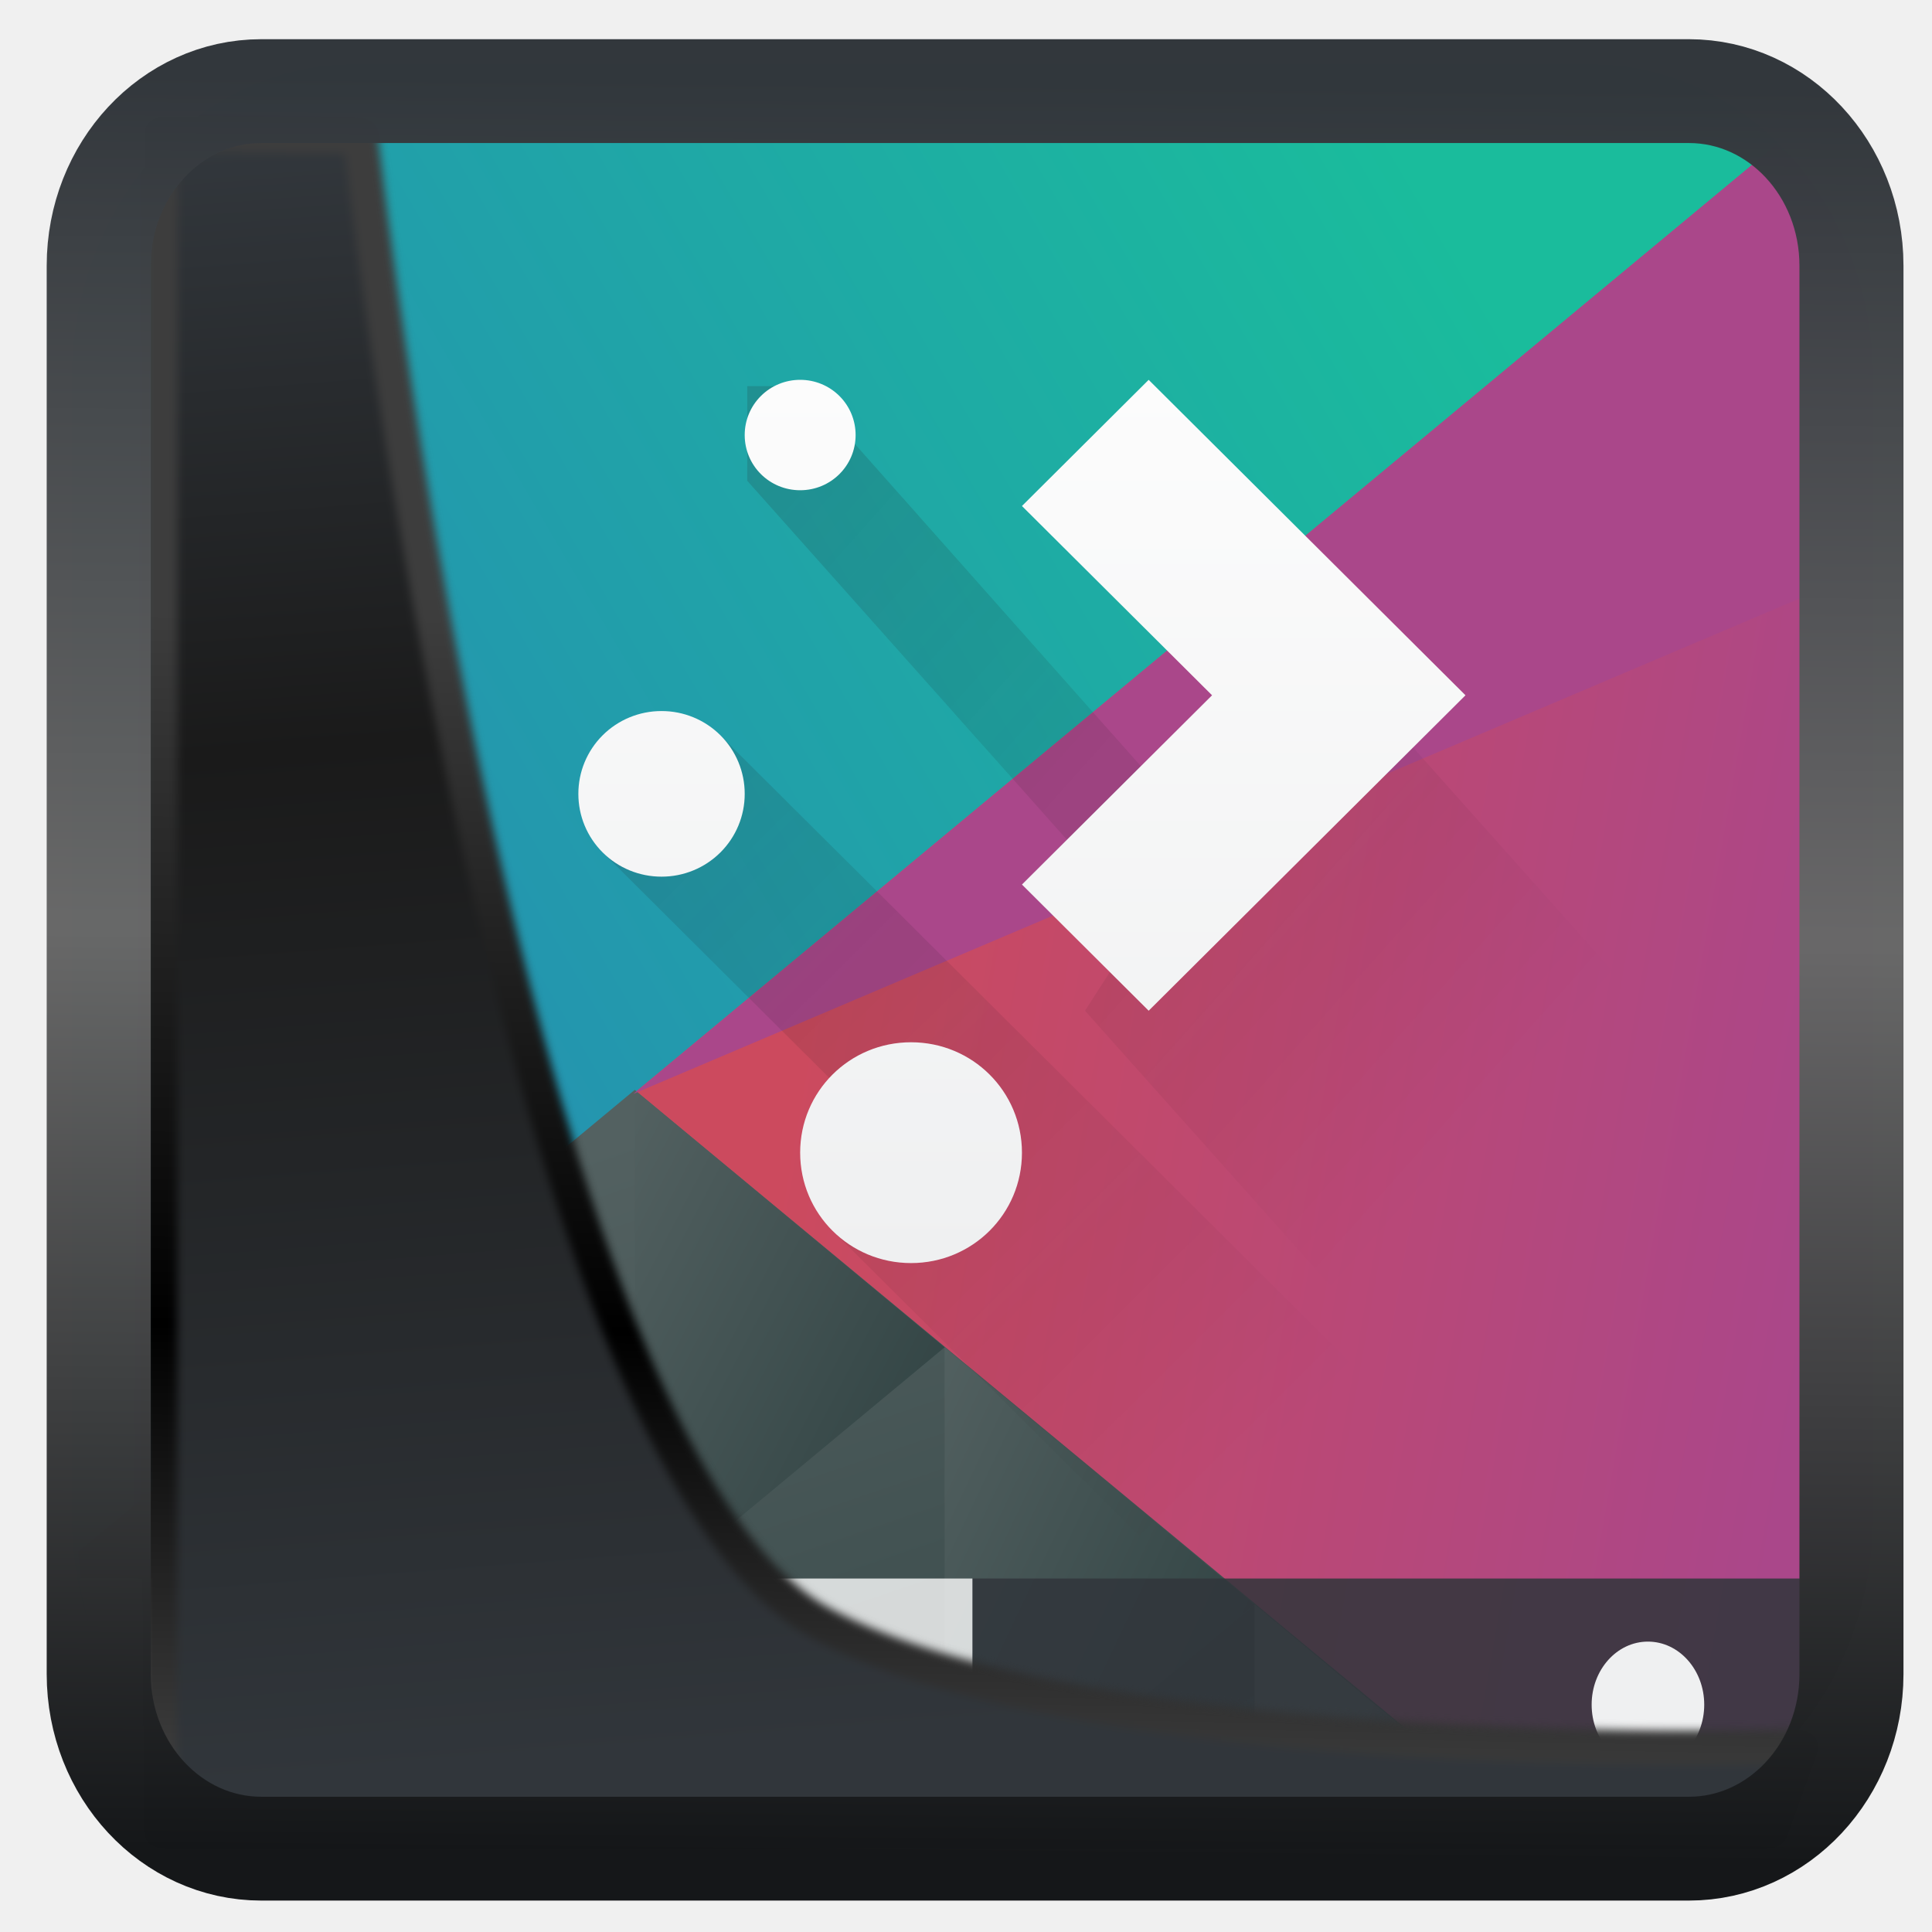
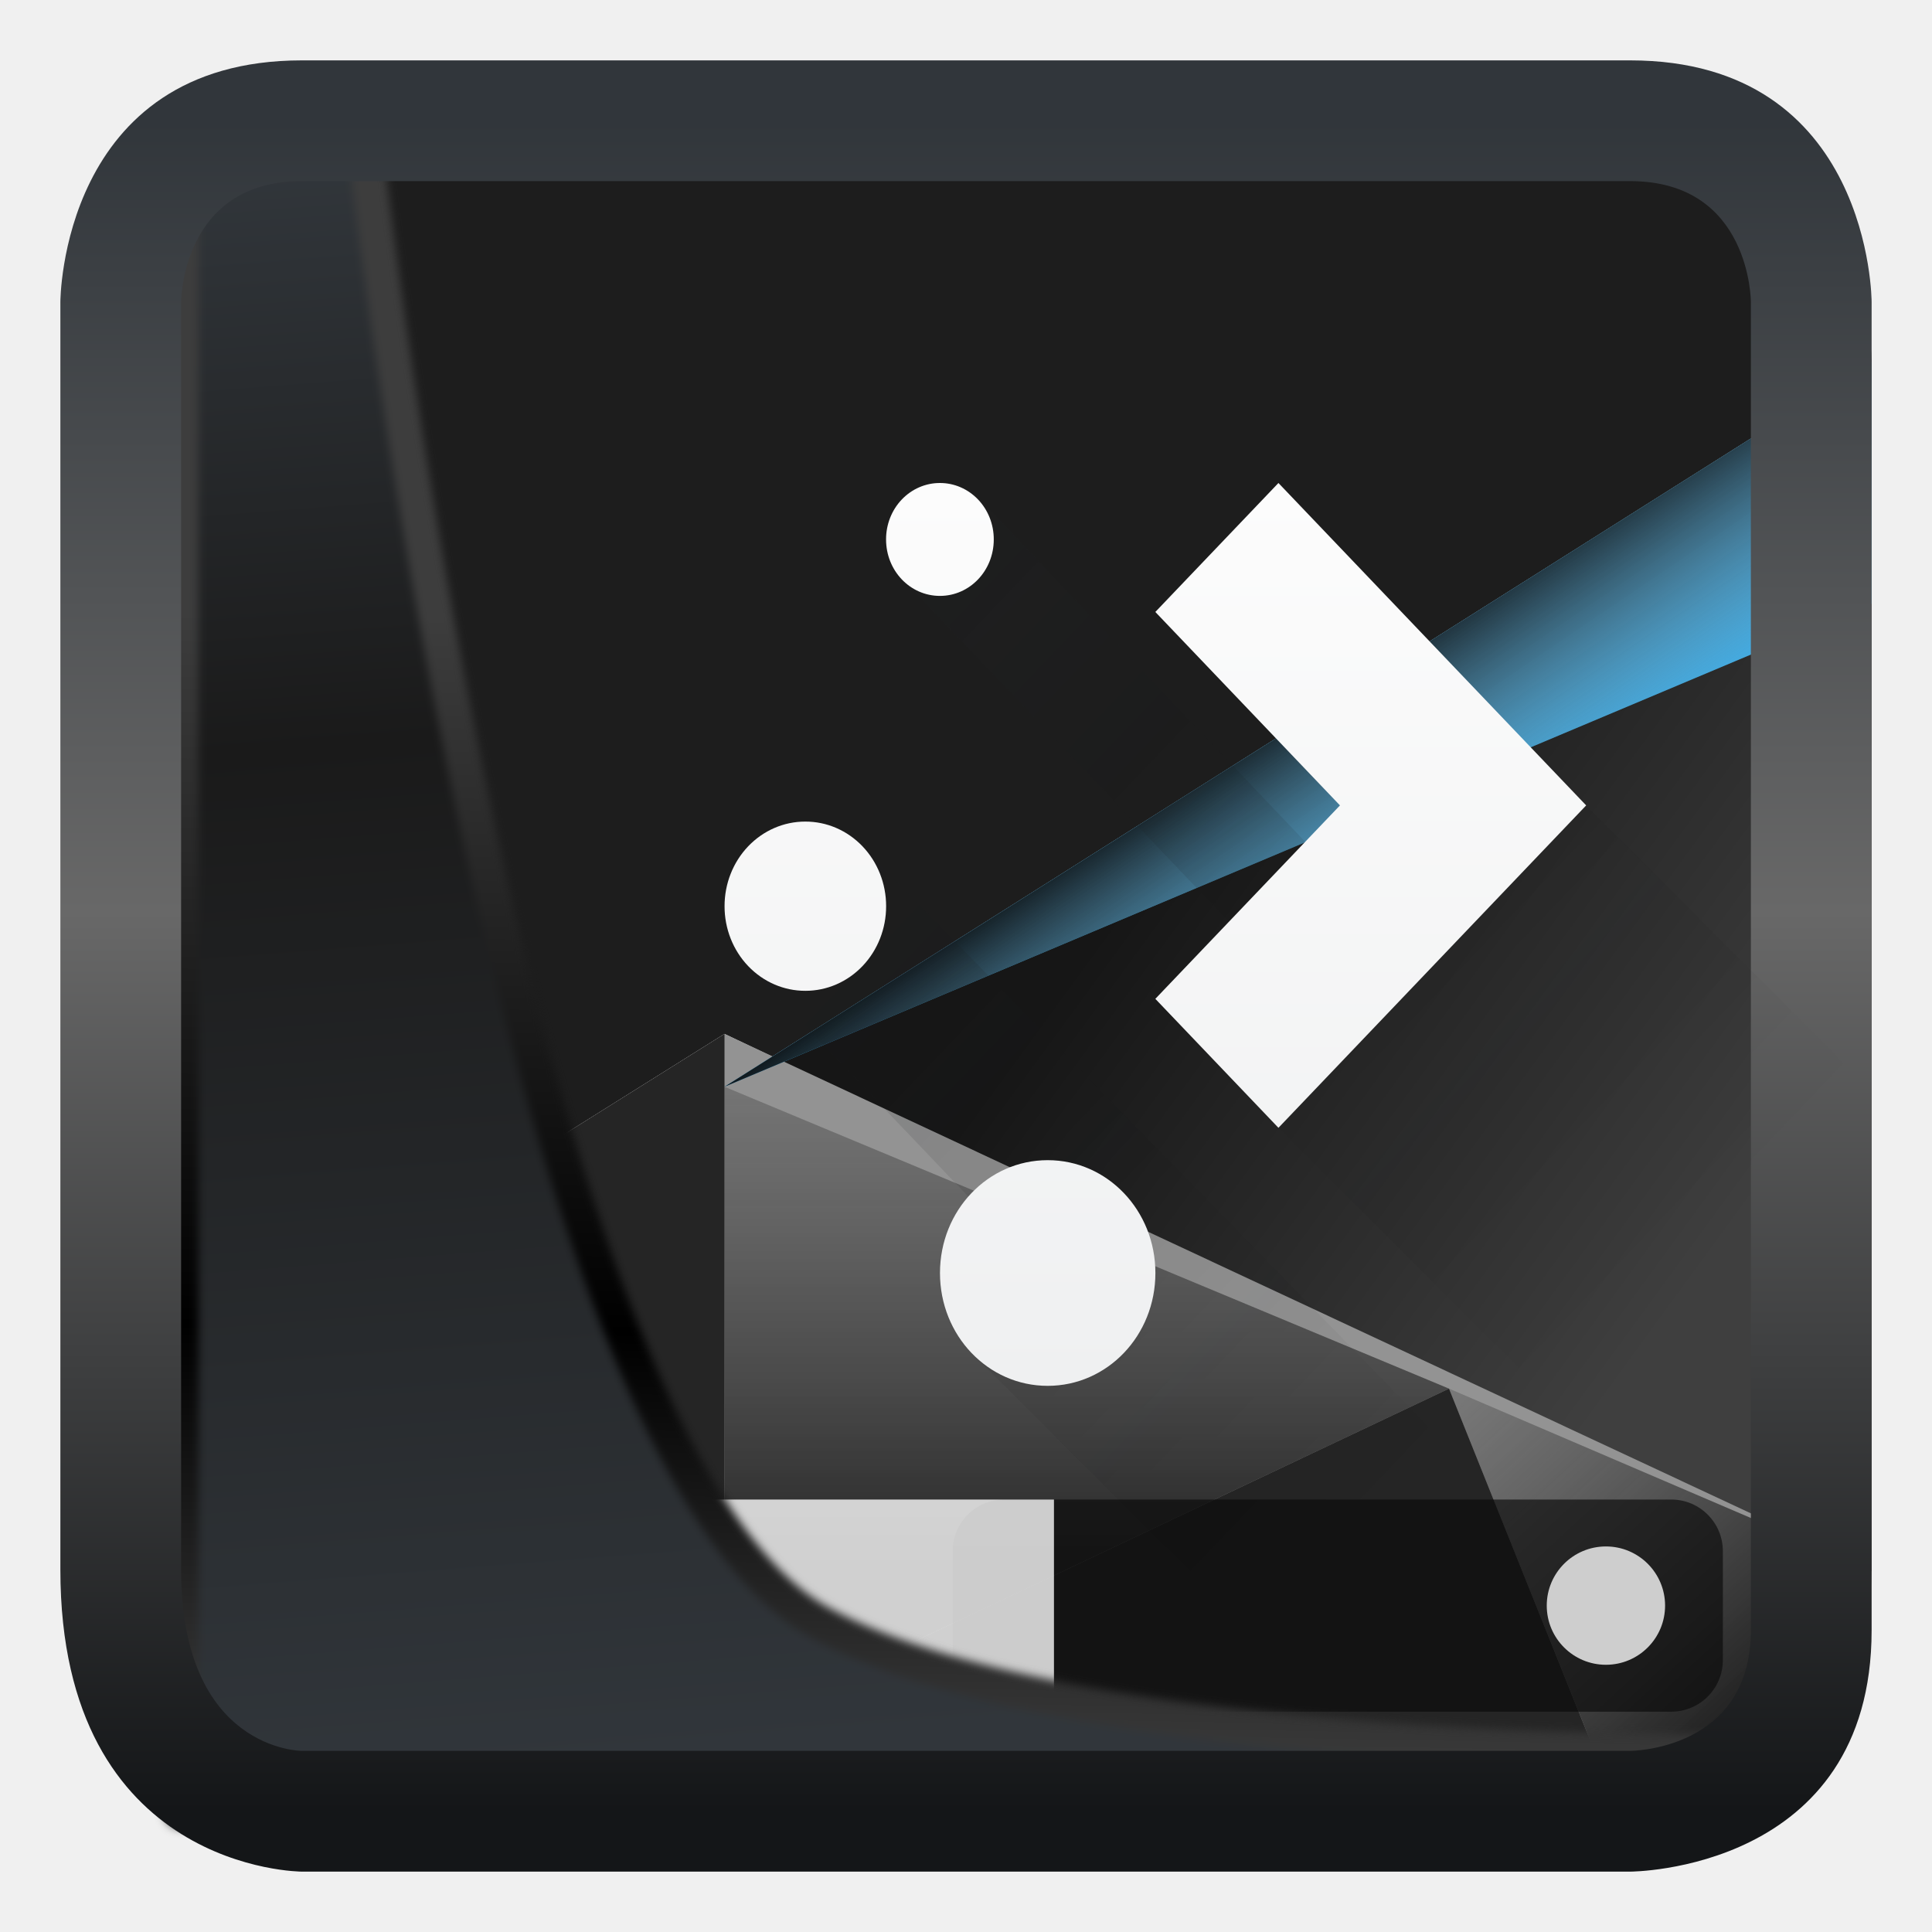
<svg xmlns="http://www.w3.org/2000/svg" xmlns:xlink="http://www.w3.org/1999/xlink" width="32" height="32" version="1.1" viewBox="0 0 32 32" id="svg22">
+   <style type="text/css" id="current-color-scheme">
+   .ColorScheme-Highlight {
+         color:#3daee9;
+       }
+       </style>
  <defs id="defs12">
-     <linearGradient id="linearGradient1005-3-3" x1="5.253" x2="9.382" y1="15.383" y2="2.942" gradientTransform="matrix(0.99999,0,0,0.99999,1.632,-0.61743)" gradientUnits="userSpaceOnUse">
-       <stop stop-color="#fa8200" offset="0" id="stop2" />
-       <stop stop-color="#ff9600" offset=".37" id="stop4" />
-       <stop stop-color="#ffb400" offset="1" id="stop6" />
+     <linearGradient id="linearGradient7">
+       <stop style="stop-color:#141618;stop-opacity:1;" offset="0" id="stop7" />
+       <stop style="stop-color:#686868;stop-opacity:1;" offset="0.532" id="stop9" />
+       <stop style="stop-color:#31363b;stop-opacity:1;" offset="1" id="stop8" />
    </linearGradient>
-     <filter id="filter4014" x="-0.062" y="-0.058" width="1.125" height="1.115" color-interpolation-filters="sRGB">
-       <feGaussianBlur stdDeviation="1.094" id="feGaussianBlur9" />
-     </filter>
    <linearGradient xlink:href="#linearGradient3487" id="linearGradient3403" gradientUnits="userSpaceOnUse" x1="6.949" y1="4.555" x2="11.215" y2="59.052" />
    <linearGradient id="linearGradient3487">
      <stop style="stop-color:#32373c;stop-opacity:1" offset="0" id="stop3481" />
      <stop id="stop3483" offset="0.368" style="stop-color:#1a1a1a;stop-opacity:1" />
      <stop style="stop-color:#31363b;stop-opacity:1" offset="1" id="stop3485" />
    </linearGradient>
    <linearGradient xlink:href="#linearGradient20604" id="linearGradient20558" gradientUnits="userSpaceOnUse" x1="25.802" y1="20.374" x2="25.111" y2="58.913" />
    <linearGradient id="linearGradient20604">
      <stop id="stop20598" offset="0" style="stop-color:#3d3d3d;stop-opacity:1" />
      <stop style="stop-color:#000000;stop-opacity:1" offset="0.618" id="stop20600" />
      <stop id="stop20602" offset="1" style="stop-color:#3d3d3d;stop-opacity:1" />
    </linearGradient>
-     <filter style="color-interpolation-filters:sRGB" id="filter20720" x="-0.017" y="-0.016" width="1.034" height="1.033">
+     <filter style="color-interpolation-filters:sRGB" id="filter20720" x="-0.017" y="-0.017" width="1.034" height="1.033">
      <feGaussianBlur stdDeviation="0.147" id="feGaussianBlur20722" />
    </filter>
-     <linearGradient gradientTransform="translate(0.360678,-0.1301695)" xlink:href="#linearGradient4555" id="linearGradient4557" x1="43.5" y1="64.012" x2="44.142" y2="0.306" gradientUnits="userSpaceOnUse" />
-     <linearGradient id="linearGradient4555">
-       <stop style="stop-color:#141618;stop-opacity:1" offset="0" id="stop4551" />
-       <stop id="stop4559" offset="0.518" style="stop-color:#686868;stop-opacity:1" />
-       <stop style="stop-color:#31363b;stop-opacity:1" offset="1" id="stop4553" />
+     <linearGradient xlink:href="#linearGradient7" id="linearGradient8" x1="17" y1="30" x2="17" y2="2" gradientUnits="userSpaceOnUse" />
+     <linearGradient xlink:href="#linearGradient25179" id="linearGradient25181" x1="404.194" y1="508.798" x2="437.219" y2="495.798" gradientUnits="userSpaceOnUse" gradientTransform="matrix(0.9689593,0,0,1,12.92406,0)" />
+     <linearGradient id="linearGradient25179">
+       <stop style="stop-color:#1d1d1d;stop-opacity:1" offset="0" id="stop25175" />
+       <stop style="stop-color:#393939;stop-opacity:1" offset="1" id="stop25177" />
    </linearGradient>
-     <filter style="color-interpolation-filters:sRGB" id="filter4601" x="-0.03" width="1.06" y="-0.03" height="1.06">
-       <feGaussianBlur stdDeviation="0.015" id="feGaussianBlur4603" />
-     </filter>
-     <linearGradient xlink:href="#a" id="g" gradientUnits="userSpaceOnUse" gradientTransform="matrix(0.66667,0,0,0.85555,-256.38,-429.026)" x1="418.17" y1="503.079" x2="384.571" y2="531.458" />
-     <linearGradient id="a">
-       <stop stop-color="#1abc9c" id="stop3" />
-       <stop offset="1" stop-color="#2980b9" id="stop5" />
+     <linearGradient xlink:href="#linearGradient30085" id="linearGradient30087" x1="19.622" y1="13" x2="28.911" y2="20" gradientUnits="userSpaceOnUse" gradientTransform="matrix(0.9689593,0,0,1,0.9866974,0)" />
+     <linearGradient id="linearGradient30085">
+       <stop style="stop-color:#161616;stop-opacity:1" offset="0" id="stop30081" />
+       <stop style="stop-color:#3f3f3f;stop-opacity:1" offset="1" id="stop30083" />
    </linearGradient>
-     <linearGradient xlink:href="#b" id="h" y1="521.633" x1="404.045" y2="528.35" x2="430.736" gradientUnits="userSpaceOnUse" gradientTransform="matrix(0.66667,0,0,0.85555,-256.38,-429.027)" />
-     <linearGradient id="b">
-       <stop stop-color="#cc4a5e" id="stop9" />
-       <stop offset="1" stop-color="#aa478a" id="stop11" />
+     <linearGradient xlink:href="#linearGradient1" id="linearGradient3" x1="24.723" y1="8.949" x2="27.189" y2="12.585" gradientUnits="userSpaceOnUse" />
+     <linearGradient id="linearGradient1">
+       <stop style="stop-color:#000000;stop-opacity:1;" offset="0" id="stop1" />
+       <stop style="stop-color:#939393;stop-opacity:0;" offset="1" id="stop3" />
    </linearGradient>
-     <linearGradient xlink:href="#c" id="i" y1="542.224" x1="398.092" y2="524.9" x2="394.003" gradientUnits="userSpaceOnUse" gradientTransform="matrix(0.66667,0,0,0.85555,-256.38,-429.027)" />
-     <linearGradient id="c">
-       <stop stop-color="#334545" id="stop15" />
-       <stop offset="1" stop-color="#536161" id="stop17" />
+     <linearGradient xlink:href="#linearGradient7-3" id="linearGradient8-5" x1="12" y1="26" x2="12" y2="15.72" gradientUnits="userSpaceOnUse" />
+     <linearGradient id="linearGradient7-3">
+       <stop style="stop-color:#252525;stop-opacity:1;" offset="0" id="stop7-5" />
+       <stop style="stop-color:#606060;stop-opacity:0.331;" offset="1" id="stop8-6" />
    </linearGradient>
-     <linearGradient xlink:href="#c" id="j" y1="568.798" x1="431.571" y2="562.798" x2="439.571" gradientUnits="userSpaceOnUse" gradientTransform="matrix(-0.66667,0,0,0.85555,303.047,-463.249)" />
-     <linearGradient xlink:href="#c" id="k" y1="581.87" x1="406.537" y2="572.678" x2="423.32" gradientUnits="userSpaceOnUse" gradientTransform="matrix(-0.66667,0,0,0.85555,303.048,-463.249)" />
-     <linearGradient xlink:href="#c" id="l" y1="572.334" x1="423.054" y2="566.766" x2="431.225" gradientUnits="userSpaceOnUse" gradientTransform="matrix(-0.66667,0,0,0.85555,303.047,-463.249)" />
-     <linearGradient xlink:href="#c" id="m" y1="577.102" x1="431.313" y2="571.445" x2="440.632" gradientUnits="userSpaceOnUse" gradientTransform="matrix(-0.66667,0,0,0.85555,303.048,-463.249)" />
-     <linearGradient xlink:href="#c" id="n" y1="577.362" x1="430.567" y2="591.328" x2="423.75" gradientUnits="userSpaceOnUse" gradientTransform="matrix(-0.66667,0,0,0.85555,303.048,-463.249)" />
-     <linearGradient xlink:href="#o" id="linearGradient898" gradientUnits="userSpaceOnUse" gradientTransform="matrix(1.125668,0,0,1,-434.0303,-515.798)" x1="393.571" y1="522.798" x2="407.571" y2="536.798" />
-     <linearGradient id="o" gradientUnits="userSpaceOnUse" x1="393.571" x2="407.571" y1="522.798" y2="536.798" gradientTransform="translate(-384.571,-515.798)">
-       <stop offset="0" stop-color="#292c2f" id="stop42" />
-       <stop offset="1" stop-opacity="0" id="stop44" />
+     <linearGradient xlink:href="#linearGradient9" id="linearGradient10" x1="3.5" y1="28" x2="15.062" y2="18" gradientUnits="userSpaceOnUse" />
+     <linearGradient id="linearGradient9">
+       <stop style="stop-color:#252525;stop-opacity:1;" offset="0" id="stop9-2" />
+       <stop style="stop-color:#606060;stop-opacity:0;" offset="1" id="stop10" />
    </linearGradient>
-     <linearGradient id="p" gradientUnits="userSpaceOnUse" x2="0" y1="536.798" y2="522.798" gradientTransform="matrix(1.125668,0,0,1,-434.0303,-515.798)">
-       <stop offset="0" stop-color="#eff0f1" id="stop47" />
-       <stop offset="1" stop-color="#fcfcfc" id="stop49" />
+     <linearGradient xlink:href="#linearGradient9" id="linearGradient12" x1="29.512" y1="27.45" x2="22.118" y2="19.444" gradientUnits="userSpaceOnUse" />
+     <linearGradient id="p" gradientUnits="userSpaceOnUse" x2="0" y1="536.798" y2="522.798" gradientTransform="matrix(1.019432,0,0,1.068123,-389.2189,-550.4125)">
+       <stop offset="0" stop-color="#eff0f1" id="stop38" />
+       <stop offset="1" stop-color="#fcfcfc" id="stop40" />
    </linearGradient>
-     <linearGradient xlink:href="#o" id="linearGradient72642" gradientUnits="userSpaceOnUse" gradientTransform="translate(-384.571,-515.798)" x1="393.571" y1="522.798" x2="407.571" y2="536.798" />
+     <linearGradient xlink:href="#f" id="o" gradientUnits="userSpaceOnUse" gradientTransform="matrix(1.019432,0,0,1.068123,-389.2189,-550.4125)" x1="393.571" y1="522.798" x2="407.571" y2="536.798" />
+     <linearGradient id="f" gradientUnits="userSpaceOnUse" x1="393.571" x2="407.571" y1="522.798" y2="536.798" gradientTransform="translate(-384.571,-515.798)">
+       <stop offset="0" stop-color="#292c2f" id="stop33" />
+       <stop offset="1" stop-opacity="0" id="stop35" />
+     </linearGradient>
  </defs>
-   <g id="g887" transform="matrix(0.9323959,0,0,1.044944,1.187928,-1.02335)">
-     <path d="M 5,2 A 5.004,5.004 0 0 0 1.46,3.461 4.99,4.99 0 0 0 0,7.001 v 18 A 5.004,5.004 0 0 0 1.46,28.539 4.99,4.99 0 0 0 5,30 H 27 A 5.004,5.004 0 0 0 30.54,28.54 4.99,4.99 0 0 0 32,25 V 7 A 5.004,5.004 0 0 0 30.54,3.461 4.99,4.99 0 0 0 27,2.001 Z" id="path52" style="fill:url(#g)" />
-     <path d="M 25.746,30 H 27 A 5.004,5.004 0 0 0 30.54,28.54 4.989,4.989 0 0 0 32,25 V 7 A 5.005,5.005 0 0 0 30.54,3.46 C 30.463,3.385 30.352,3.352 30.271,3.281 L 9.977,18.316 25.747,30 Z" id="path54" style="fill:url(#h)" />
-     <path d="m 0.117,25.58 c 0.057,0.47 0.098,0.949 0.276,1.37 A 4.989,4.989 0 0 0 3.051,29.607 5.004,5.004 0 0 0 5,30 H 25.895 L 10,18.256 Z" id="path56" style="fill:url(#i)" />
-     <path d="M 15.506,22.335 10,18.255 v 8.16 z" id="path58" style="fill:url(#j)" />
-     <path d="M 21.011,26.413 V 30 h 4.841 l -4.84,-3.587 z" id="path60" style="fill:url(#k)" />
-     <path d="M 15.506,22.335 V 30 h 0.666 l 4.84,-3.586 -5.506,-4.08 z" id="path62" style="fill:url(#l)" />
-     <path d="M 10,26.414 V 30 h 4.84 z" id="path64" style="fill:url(#m)" />
-     <path d="M 21.011,26.413 16.171,30 h 4.84 z" id="path66" style="fill:url(#n)" />
-     <path d="M 32,9.971 V 7.001 A 5.005,5.005 0 0 0 30.54,3.461 C 30.463,3.385 30.352,3.352 30.271,3.281 L 9.977,18.318 Z" id="path68" style="fill:#aa478a" />
-     <path d="m 16,26 v 4 h 11 a 5.004,5.004 0 0 0 3.54,-1.46 4.989,4.989 0 0 0 1.067,-1.59 5.35,5.35 0 0 0 0.286,-0.95 z" id="path70" style="fill:#31363b;fill-opacity:0.863" />
-     <path d="m 0.123,26 c 0.067,0.317 0.147,0.657 0.27,0.95 A 4.989,4.989 0 0 0 3.051,29.607 5.004,5.004 0 0 0 5,30 h 11 v -4 z" id="path72" style="fill:#ffffff;fill-opacity:0.784" />
-     <circle cx="28" cy="28" r="1" id="circle74" style="fill:#eff0f1" />
-     <path d="m 2,27 v 1 h 1 v -1 z m 1,1 v 1 h 1 v -1 z" id="path76" style="fill:#4d4d4d" />
-     <path d="m 30,29 a 5.004,5.004 0 0 0 0.225,-0.172 5.004,5.004 0 0 0 0.314,-0.289 4.99,4.99 0 0 0 0.336,-0.37 4.99,4.99 0 0 0 0.295,-0.401 4.99,4.99 0 0 0 0.254,-0.428 4.99,4.99 0 0 0 0.21,-0.453 4.99,4.99 0 0 0 0.165,-0.471 4.99,4.99 0 0 0 0.115,-0.484 4.99,4.99 0 0 0 0.068,-0.494 A 4.99,4.99 0 0 0 32,25 V 21 L 23,12 20,14.137 13,7.1 H 12 V 8.6 L 19,15.613 18,17 Z m -1.596,0.799 A 5.004,5.004 0 0 1 27.994,29.902 5.004,5.004 0 0 1 27.5,29.977 5.004,5.004 0 0 1 27,30 h 1.605 l -0.2,-0.201 z" id="path78" style="opacity:0.2;fill:url(#linearGradient72642);fill-rule:evenodd" />
-     <path d="m 24.225,30 h 5.037 a 5.633,5.004 0 0 0 0.563,-0.023 5.633,5.004 0 0 0 0.556,-0.075 5.633,5.004 0 0 0 0.462,-0.103 L 11.521,12.635 9.433,14.49 14.628,19.105 13.516,20.488 Z" id="path80" style="opacity:0.2;fill:url(#linearGradient898);fill-rule:evenodd;stroke-width:1.061" />
-     <path d="m 12.94,7 a 0.983,0.873 0 0 0 -0.985,0.875 c 0,0.485 0.439,0.875 0.985,0.875 0.546,0 0.985,-0.39 0.985,-0.875 A 0.983,0.873 0 0 0 12.94,7 Z m 6.191,0 -2.251,2 3.377,3 -3.377,3 2.251,2 3.377,-3 2.251,-2 -2.251,-2 z m -8.654,5.25 a 1.475,1.31 0 0 0 -1.477,1.313 1.475,1.31 0 0 0 1.478,1.312 1.475,1.31 0 0 0 1.477,-1.313 1.475,1.31 0 0 0 -1.478,-1.312 z m 4.433,5.25 c -1.092,0 -1.97,0.78 -1.97,1.75 0,0.97 0.878,1.75 1.97,1.75 1.092,0 1.97,-0.78 1.97,-1.75 0,-0.97 -0.878,-1.75 -1.97,-1.75 z" id="path82" style="fill:url(#p);stroke-width:1.061" />
-   </g>
-   <path style="display:inline;mix-blend-mode:normal;fill:url(#linearGradient3403);fill-opacity:1;stroke:url(#linearGradient20558);stroke-width:1.162;stroke-linecap:butt;stroke-linejoin:round;stroke-miterlimit:4;stroke-dasharray:none;stroke-opacity:1;filter:url(#filter20720)" d="M 4.704,3.981 4.691,60.802 H 58.595 l 1.022,-2.866 c 0,0 -23.875,0.766 -32.844,-4.14 C 16.258,48.042 11.401,4.098 11.401,4.098 Z" id="path1686" transform="matrix(0.4953066,0,0,0.4953066,0.3240932,0.2322844)" />
-   <rect style="display:inline;fill:none;fill-opacity:1;stroke:url(#linearGradient4557);stroke-width:3.714;stroke-linejoin:round;stroke-miterlimit:7.8;stroke-dasharray:none;stroke-opacity:0.995;filter:url(#filter4601)" id="rect4539" width="62.567" height="62.867" x="1.032" y="0.596" ry="6.245" rx="5.803" transform="matrix(0.4639946,0,0,0.4630489,1.156289,1.233148)" />
+   <path id="rect32304" style="display:inline;fill:url(#linearGradient25181);fill-opacity:1;stroke-width:1.411" d="m 4,2.637 c -1.163,0 -1.873,0.815 -2.309,1.367 0,0 -0.002,0.004 -0.002,0.004 C 1.684,4.019 1.221,5.006 1.221,6 V 23.879 L 12,17.125 12.79,17.501 31,6 c 0,0 -3e-6,-3.363 -3,-3.363 z" />
+   <path style="display:inline;fill:url(#linearGradient30087);fill-opacity:1;stroke:none;stroke-width:0.984px;stroke-linecap:butt;stroke-linejoin:miter;stroke-opacity:1" d="m 12,18 3,6 16,2 V 6 Z" id="path14048" />
+   <path id="path14463" style="color:#3daee9;display:inline;fill:#939393;fill-opacity:1;stroke:none;stroke-width:0.984px;stroke-linecap:butt;stroke-linejoin:miter;stroke-opacity:1" d="M 12,17.125 1.221,23.879 V 26 C 1.221,28.801 4,29.319 4,29.319 l 23.604,0 C 27.604,29.319 31,28.652 31,26 Z" />
+   <path style="display:inline;fill:currentColor;fill-opacity:1;stroke:none;stroke-width:0.984px;stroke-linecap:butt;stroke-linejoin:miter;stroke-opacity:1" d="M 12,18 31,6 v 4 z" id="path14597" class="ColorScheme-Highlight" />
+   <path style="color:#3daee9;display:inline;fill:url(#linearGradient3);fill-opacity:1;stroke:none;stroke-width:0.984px;stroke-linecap:butt;stroke-linejoin:miter;stroke-opacity:1" d="M 12,18 31,6 v 4 z" id="path14597-3" />
+   <path style="display:inline;fill:url(#linearGradient8-5);fill-opacity:1;stroke:none;stroke-width:0.984px;stroke-linecap:butt;stroke-linejoin:miter;stroke-opacity:1" d="M 12,18 V 28.677 L 24,23 Z" id="path30406" />
+   <path style="display:inline;fill:url(#linearGradient10);fill-opacity:1;stroke:none;stroke-width:0.984px;stroke-linecap:butt;stroke-linejoin:miter;stroke-opacity:1" d="M 12,28.677 5.819,20.997 1.221,23.879 V 26 C 1.221,28.796 4,28.677 4,28.677 Z" id="path30501" />
+   <path style="display:inline;fill:url(#linearGradient12);fill-opacity:1;stroke-width:0.226" d="M 24,23 26.401,28.982 30,29 31,26 Z" id="path59" />
+   <path style="display:inline;fill:#252525;fill-opacity:1;stroke-width:0.226" d="M 12,28.677 5.819,20.997 12,17.125 Z" id="path12" />
+   <path style="display:inline;fill:#252525;fill-opacity:1;stroke-width:0.226" d="M 11.56,28.883 24,23 l 2.401,5.982 z" id="path14" />
+   <rect style="opacity:0.772;fill:#0a0a0a;fill-opacity:0.842;stroke-width:0.226" id="rect1" width="12.757" height="3.514" x="15.779" y="24.837" ry="0.855" />
+   <circle id="path4166" style="fill:#cecece;stroke-width:0.97;fill-opacity:1" cy="26.594" cx="26.599" r="0.98" />
+   <rect id="rect4267-7" style="fill:#ffffff;fill-opacity:0.784;stroke-width:0.97" height="3.514" y="24.837" x="8.91" width="8.547" ry="0" rx="0" />
+   <path d="m 2.825,23.325 v 1.032 h 0.912 v -1.032 z m 0.912,1.032 v 1.032 h 0.912 v -1.032 z" id="rect4183" style="fill:#4d4d4d;stroke-width:0.97" />
+   <path style="display:inline;mix-blend-mode:normal;fill:url(#linearGradient3403);fill-opacity:1;stroke:url(#linearGradient20558);stroke-width:1.162;stroke-linecap:butt;stroke-linejoin:round;stroke-miterlimit:4;stroke-dasharray:none;stroke-opacity:1;filter:url(#filter20720)" d="M 5.403,3.569 V 60.1 H 57.895 l 2.019,-2.019 c 0,0 -24.172,0.621 -33.141,-4.285 C 16.258,48.042 11.459,3.569 11.459,3.569 Z" id="path1686" transform="matrix(0.4953066,0,0,0.4953066,0.3240932,0.2322844)" />
+   <path id="rect5" style="display:inline;opacity:1;fill:url(#linearGradient8);stroke-width:0.226" d="M 5,1 C 1,1 1,5 1,5 v 21 c 0,5 4,5 4,5 h 22 c 0,0 4,0 4,-4 V 5 c 0,0 0,-4 -4,-4 z m 0,2 h 22 c 2,0 2,2 2,2 v 22 c 0,2 -2,2 -2,2 H 5 C 5,29 3,29 3,26 V 5 C 3,5 3,3 5,3 Z" />
+   <path d="m 15.058,8.107 v 1.602 l 7.136,7.491 -1.019,1.481 9.48,9.48 -0.021,-10.459 -4.362,-4.361 -3.058,2.283 -7.136,-7.516 z m -0.775,5.912 -1.891,1.981 4.705,4.929 -1.007,1.477 7.253,7.253 h 6.198 l -0.204,-0.215 z" id="path68" style="display:inline;opacity:0.2;fill:url(#o);fill-rule:evenodd;stroke-width:1.043" />
+   <path d="M 15.568,8 A 0.89,0.932 0 0 0 14.676,8.935 c 0,0.518 0.398,0.935 0.892,0.935 0.494,0 0.892,-0.417 0.892,-0.935 A 0.89,0.932 0 0 0 15.568,8 Z m 5.607,0 -2.039,2.136 3.058,3.204 -3.058,3.204 2.039,2.136 3.058,-3.204 2.039,-2.136 -2.039,-2.136 z m -7.837,5.608 a 1.335,1.399 0 0 0 -1.337,1.402 1.335,1.399 0 0 0 1.339,1.401 1.335,1.399 0 0 0 1.337,-1.402 1.335,1.399 0 0 0 -1.339,-1.401 z m 4.015,5.608 c -0.989,0 -1.784,0.833 -1.784,1.869 0,1.036 0.795,1.869 1.784,1.869 0.989,0 1.784,-0.833 1.784,-1.869 0,-1.036 -0.795,-1.869 -1.784,-1.869 z" id="path70" style="display:inline;fill:url(#p);stroke-width:1.043" />
</svg>
